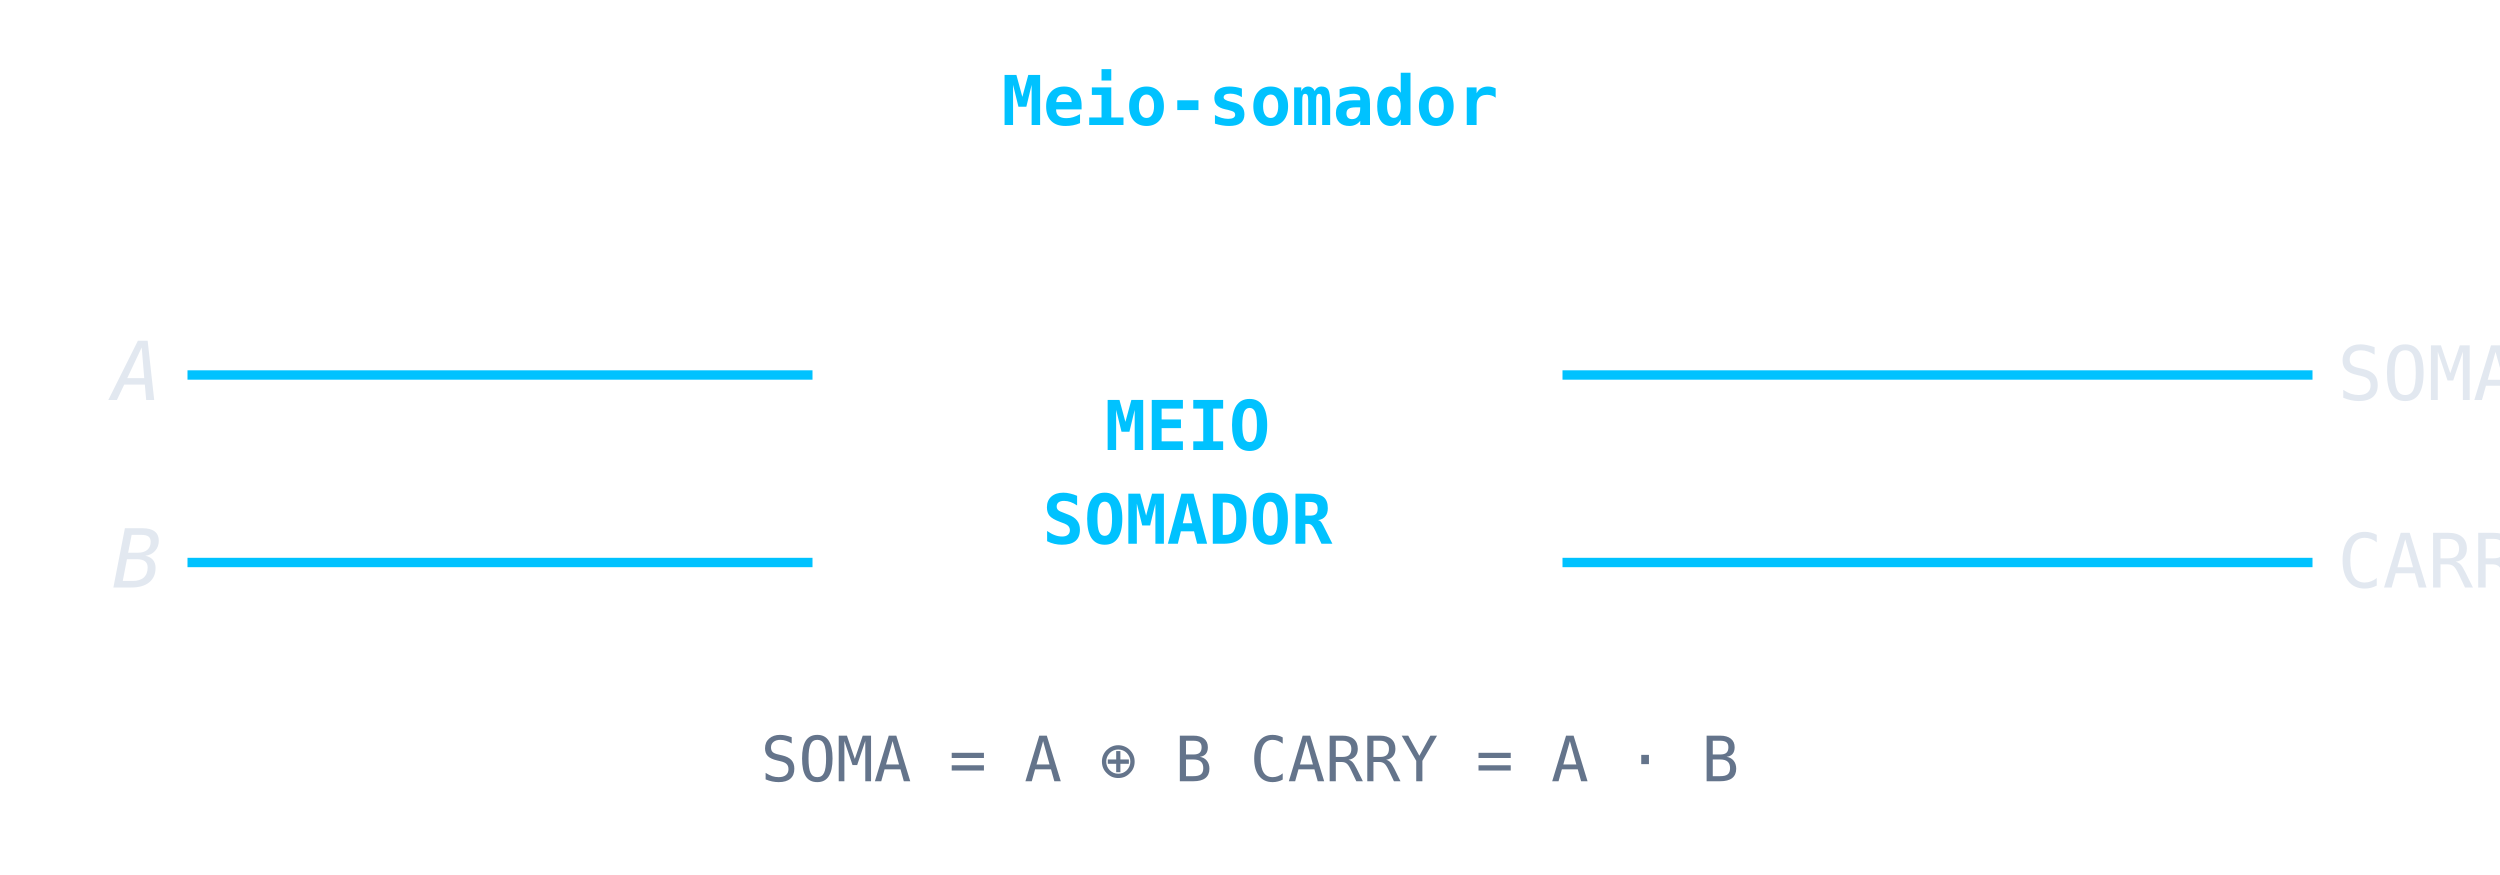
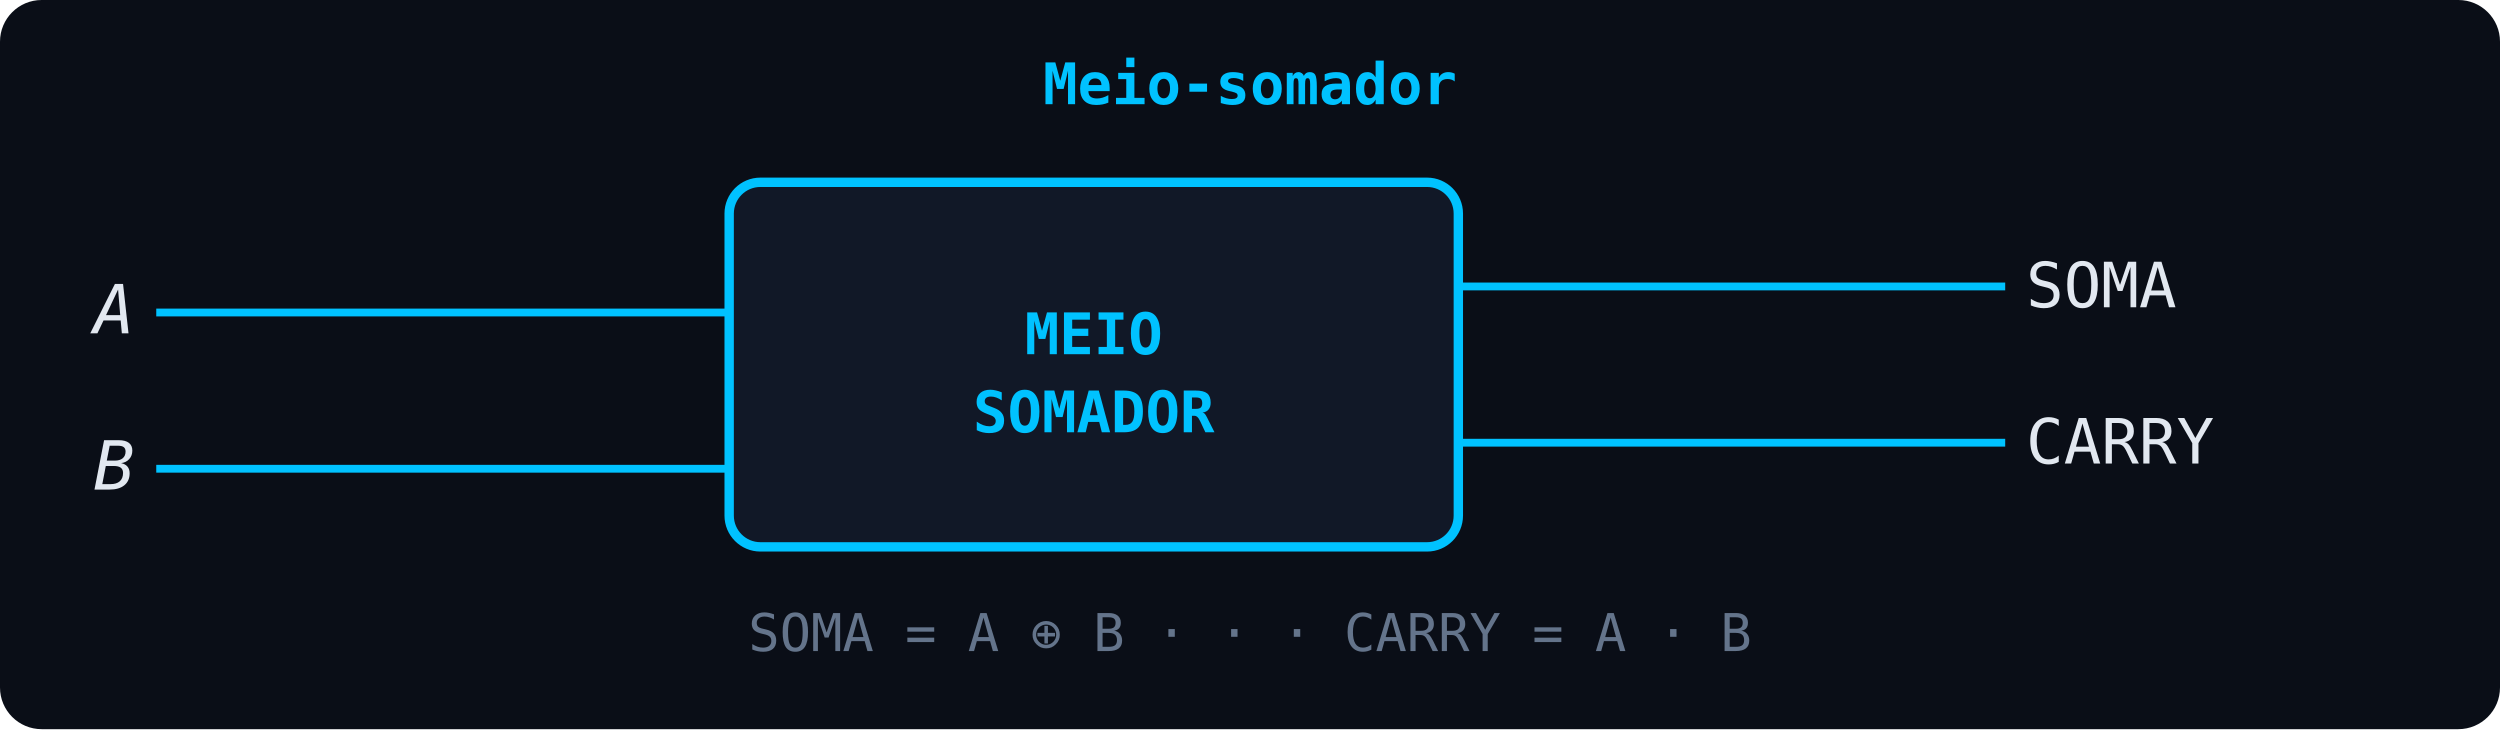
- <svg xmlns="http://www.w3.org/2000/svg" viewBox="0 0 400 140" font-family="IBM Plex Mono, monospace" font-size="12">
-   <rect fill="#0a0e17" rx="8" />
-   <text x="200" y="20" fill="#00c2ff" font-size="11" text-anchor="middle" font-weight="600">Meio-somador</text>
-   <line x1="30" y1="60" x2="130" y2="60" stroke="#00c2ff" stroke-width="1.5" />
-   <line x1="30" y1="90" x2="130" y2="90" stroke="#00c2ff" stroke-width="1.5" />
+ <svg xmlns="http://www.w3.org/2000/svg" viewBox="0 0 480 140" font-family="IBM Plex Mono, monospace" font-size="12">
+   <rect width="480" height="140" fill="#0a0e17" rx="8" />
+   <text x="240" y="20" fill="#00c2ff" font-size="11" text-anchor="middle" font-weight="600">Meio-somador</text>
+   <line x1="30" y1="60" x2="140" y2="60" stroke="#00c2ff" stroke-width="1.5" />
+   <line x1="30" y1="90" x2="140" y2="90" stroke="#00c2ff" stroke-width="1.5" />
  <text x="18" y="64" fill="#e2e8f0" font-size="13" font-style="italic">A</text>
  <text x="18" y="94" fill="#e2e8f0" font-size="13" font-style="italic">B</text>
-   <rect x="130" y="40" rx="6" fill="#111827" stroke="#00c2ff" stroke-width="1.8" />
-   <text x="190" y="72" fill="#00c2ff" font-size="11" text-anchor="middle" font-weight="600">MEIO</text>
-   <text x="190" y="87" fill="#00c2ff" font-size="11" text-anchor="middle" font-weight="600">SOMADOR</text>
-   <line x1="250" y1="60" x2="370" y2="60" stroke="#00c2ff" stroke-width="1.5" />
-   <line x1="250" y1="90" x2="370" y2="90" stroke="#00c2ff" stroke-width="1.5" />
-   <text x="374" y="64" fill="#e2e8f0" font-size="12">SOMA</text>
-   <text x="374" y="94" fill="#e2e8f0" font-size="12">CARRY</text>
-   <text x="200" y="125" fill="#64748b" font-size="10" text-anchor="middle">SOMA = A ⊕ B     CARRY = A · B</text>
+   <rect x="140" y="35" width="140" height="70" rx="6" fill="#111827" stroke="#00c2ff" stroke-width="1.8" />
+   <text x="210" y="68" fill="#00c2ff" font-size="11" text-anchor="middle" font-weight="600">MEIO</text>
+   <text x="210" y="83" fill="#00c2ff" font-size="11" text-anchor="middle" font-weight="600">SOMADOR</text>
+   <line x1="280" y1="55" x2="385" y2="55" stroke="#00c2ff" stroke-width="1.5" />
+   <line x1="280" y1="85" x2="385" y2="85" stroke="#00c2ff" stroke-width="1.5" />
+   <text x="389" y="59" fill="#e2e8f0" font-size="12">SOMA</text>
+   <text x="389" y="89" fill="#e2e8f0" font-size="12">CARRY</text>
+   <text x="240" y="125" fill="#64748b" font-size="10" text-anchor="middle">SOMA = A ⊕ B · · · CARRY = A · B</text>
</svg>
